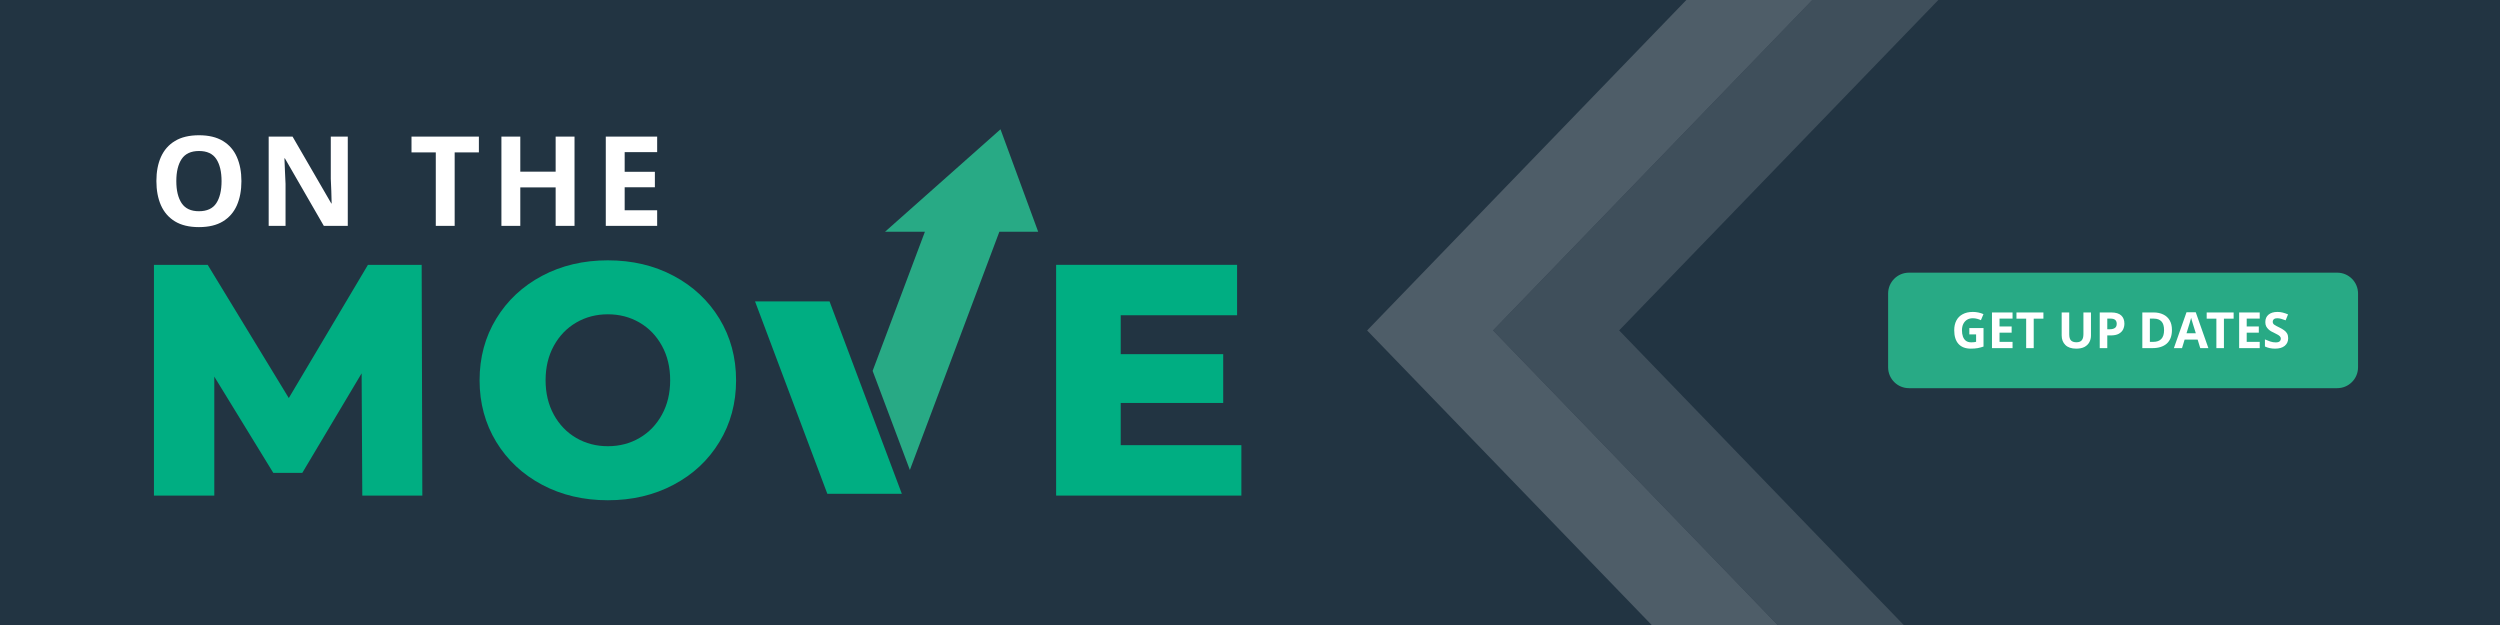
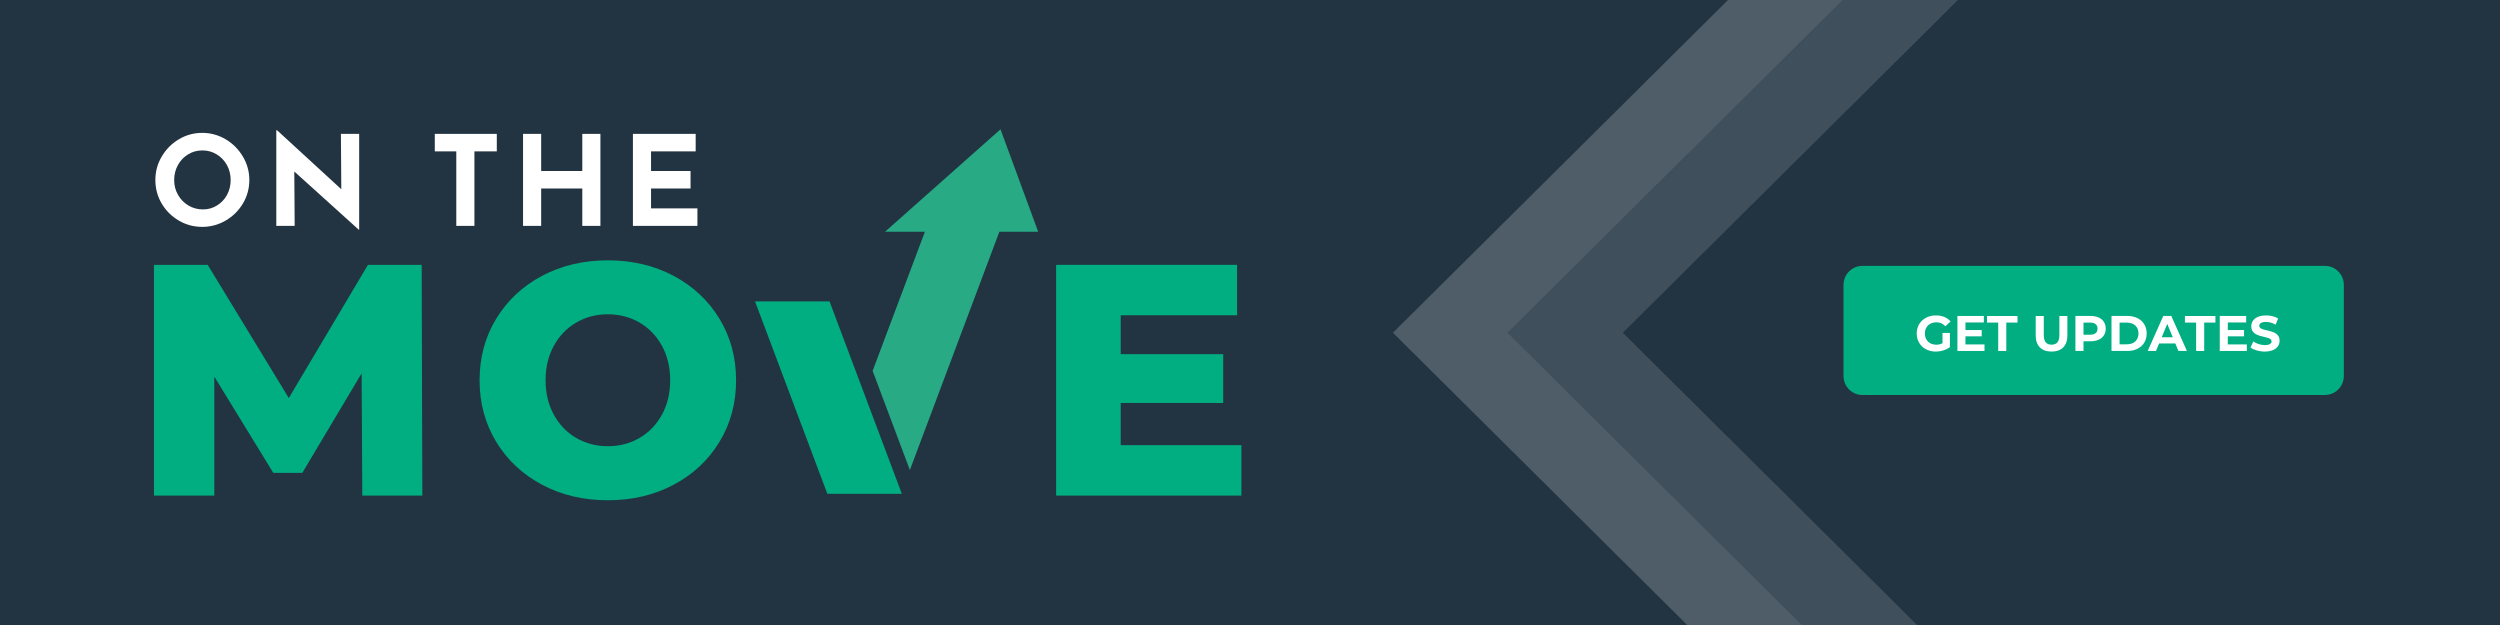
<svg xmlns="http://www.w3.org/2000/svg" id="Layer_1" data-name="Layer 1" viewBox="0 0 600 150">
  <defs>
    <style>
-       .cls-1 {
-         font-size: 30px;
-         letter-spacing: .07em;
-       }
- 
-       .cls-1, .cls-2, .cls-3, .cls-4 {
+       .cls-1, .cls-2 {
        fill: #fff;
      }

-       .cls-1, .cls-4 {
-         font-family: JosefinSans-Bold, 'Josefin Sans';
-         font-weight: 700;
-       }
- 
-       .cls-5, .cls-6 {
-         fill: #28aa85;
+       .cls-2 {
+         opacity: .67;
      }

      .cls-3 {
-         opacity: .67;
-       }
- 
-       .cls-7 {
        opacity: .2;
      }

      .cls-4 {
-         font-size: 12px;
+         fill: #28aa85;
      }

-       .cls-8 {
-         letter-spacing: -.06em;
-       }
- 
-       .cls-6, .cls-9 {
+       .cls-4, .cls-5 {
        fill-rule: evenodd;
      }

-       .cls-10, .cls-9 {
+       .cls-6, .cls-5 {
        fill: #00ae82;
      }

-       .cls-11 {
-         letter-spacing: -.05em;
-       }
- 
-       .cls-12 {
+       .cls-7 {
        fill: #223442;
      }
    </style>
  </defs>
-   <rect class="cls-12" x="-46.81" y="-50.03" width="709.43" height="222.62" />
-   <text class="cls-1" transform="translate(35.8 54.21)">
-     <tspan x="0" y="0">ON THE</tspan>
-   </text>
+   <rect class="cls-7" x="-2.01" y="-1.46" width="603.34" height="153.42" />
  <g>
-     <polygon class="cls-6" points="239.85 55.61 218.37 112.8 209.43 89.01 221.98 55.61 212.42 55.61 240.12 31.03 249.16 55.61 239.85 55.61 239.85 55.61 239.85 55.61" />
-     <polygon class="cls-9" points="181.21 72.34 198.56 118.51 216.44 118.51 199.09 72.34 181.21 72.34 181.21 72.34 181.21 72.34" />
+     <path class="cls-1" d="m38.81,37.59c1.01-1.74,2.38-3.12,4.11-4.16,1.73-1.03,3.6-1.54,5.62-1.54s3.89.52,5.62,1.54c1.73,1.03,3.11,2.42,4.14,4.16s1.54,3.61,1.54,5.61-.51,3.92-1.54,5.64-2.41,3.08-4.14,4.09c-1.73,1.01-3.61,1.52-5.62,1.52s-3.92-.5-5.64-1.52c-1.72-1.01-3.09-2.38-4.1-4.09s-1.51-3.6-1.51-5.64.5-3.87,1.51-5.61Zm3.9,9.15c.61,1.08,1.44,1.94,2.49,2.57s2.21.95,3.5.95,2.37-.32,3.39-.95c1.02-.63,1.82-1.48,2.4-2.55.58-1.07.87-2.25.87-3.55s-.3-2.52-.9-3.6c-.6-1.08-1.42-1.93-2.45-2.56-1.03-.63-2.17-.95-3.43-.95s-2.41.31-3.44.95c-1.03.63-1.84,1.48-2.44,2.56-.6,1.08-.9,2.28-.9,3.6s.3,2.46.92,3.54Z" />
+     <path class="cls-1" d="m86.2,32.13v22.98h-.12l-15.45-13.95.09,13.05h-4.41v-22.95h.18l15.42,14.16-.09-13.29h4.38Z" />
+     <path class="cls-1" d="m119.23,32.13v4.2h-5.37v17.88h-4.35v-17.88h-5.16v-4.2h14.88Z" />
+     <path class="cls-1" d="m144.1,54.21h-4.35v-8.97h-9.87v8.97h-4.35v-22.08h4.35v8.91h9.87v-8.91h4.35v22.08Z" />
+     <path class="cls-1" d="m166.96,32.13v4.2h-10.71v4.71h9.48v4.2h-9.48v4.77h11.13v4.2h-15.48v-22.08h15.06Z" />
  </g>
-   <g class="cls-7">
+   <g>
+     <polygon class="cls-4" points="239.85 55.61 218.37 112.8 209.43 89.01 221.98 55.61 212.42 55.61 240.12 31.03 249.16 55.61 239.85 55.61 239.85 55.61 239.85 55.61" />
+     <polygon class="cls-5" points="181.21 72.34 198.56 118.51 216.44 118.51 199.09 72.34 181.21 72.34 181.21 72.34 181.21 72.34" />
+   </g>
+   <g class="cls-3">
    <g>
-       <polygon class="cls-2" points="448.11 -13.62 448.11 -13.62 418.98 16.54 448.11 -13.62" />
-       <polygon class="cls-2" points="418.98 16.54 418.98 16.54 358.35 79.3 418.98 16.54 418.98 16.54" />
-       <path class="cls-2" d="m418.98,142.06l-60.63-62.76,60.63-62.76h0s29.13-30.15,29.13-30.15h-30.24l-89.76,92.92,80.93,83.77h30.24l-20.3-21.01Zm-3.1-139h0s0,0,0,0l-60.63,62.76L415.88,3.06Z" />
-       <polygon class="cls-2" points="415.88 3.06 415.88 3.06 415.88 3.06 415.88 3.06" />
-       <path class="cls-3" d="m418.98,16.54l-60.63,62.76,60.63,62.76,20.3,21.01h30.24l-35.42-36.66-15.12-15.65-30.39-31.46,30.39-31.46,15.12-15.65,44.25-45.81h-30.24l-29.13,30.15h0Zm27.26,143.24l-.12.12-.12-.12h.23Z" />
+       <polygon class="cls-1" points="443.77 -1.46 443.77 -1.46 417.2 24.93 443.77 -1.46" />
+       <polygon class="cls-1" points="417.2 24.93 417.2 24.93 361.88 79.86 417.2 24.93 417.2 24.93" />
+       <path class="cls-1" d="m417.2,134.79l-55.31-54.93,55.31-54.93h0s26.58-26.39,26.58-26.39h-27.59l-81.89,81.32,73.83,73.32h27.59l-18.52-18.39Zm-2.83-121.65h0s0,0,0,0l-55.31,54.93,55.31-54.93Z" />
+       <polygon class="cls-1" points="414.37 13.14 414.37 13.14 414.37 13.14 414.37 13.14" />
+       <path class="cls-2" d="m417.2,24.93l-55.31,54.93,55.31,54.93,18.52,18.39h27.59l-32.31-32.09-13.8-13.7-27.72-27.53,27.72-27.53,13.8-13.7L471.36-1.46h-27.59l-26.58,26.39h0Zm24.87,125.36l-.11.1-.11-.1h.21Z" />
    </g>
  </g>
  <g>
-     <path class="cls-10" d="m86.95,118.95l-.16-29.35-14.24,23.89h-6.96l-14.16-23.1v28.56h-14.48v-55.38h12.9l19.46,31.96,18.99-31.96h12.9l.16,55.38h-14.4Z" />
-     <path class="cls-10" d="m130.1,116.34c-4.67-2.48-8.33-5.91-11-10.28-2.66-4.38-4-9.31-4-14.79s1.33-10.42,4-14.79c2.66-4.38,6.33-7.8,11-10.28,4.67-2.48,9.93-3.72,15.78-3.72s11.12,1.24,15.78,3.72c4.67,2.48,8.33,5.91,11,10.28,2.66,4.38,4,9.31,4,14.79s-1.33,10.42-4,14.79c-2.66,4.38-6.33,7.81-11,10.28-4.67,2.48-9.93,3.72-15.78,3.72s-11.11-1.24-15.78-3.72Zm23.38-11.23c2.27-1.32,4.06-3.18,5.38-5.58,1.32-2.4,1.98-5.15,1.98-8.27s-.66-5.87-1.98-8.27c-1.32-2.4-3.11-4.26-5.38-5.58-2.27-1.32-4.8-1.98-7.59-1.98s-5.33.66-7.59,1.98c-2.27,1.32-4.06,3.18-5.38,5.58-1.32,2.4-1.98,5.16-1.98,8.27s.66,5.87,1.98,8.27c1.32,2.4,3.11,4.26,5.38,5.58,2.27,1.32,4.8,1.98,7.59,1.98s5.33-.66,7.59-1.98Z" />
-     <path class="cls-10" d="m297.93,106.84v12.1h-44.46v-55.38h43.43v12.1h-27.93v9.34h24.6v11.71h-24.6v10.13h28.95Z" />
+     <path class="cls-6" d="m86.95,118.95l-.16-29.35-14.24,23.89h-6.96l-14.16-23.1v28.56h-14.48v-55.38h12.9l19.46,31.96,18.99-31.96h12.9l.16,55.38h-14.4Z" />
+     <path class="cls-6" d="m130.1,116.34c-4.67-2.48-8.33-5.91-11-10.28-2.66-4.38-4-9.31-4-14.79s1.33-10.42,4-14.79c2.66-4.38,6.33-7.8,11-10.28,4.67-2.48,9.93-3.72,15.78-3.72s11.12,1.24,15.78,3.72c4.67,2.48,8.33,5.91,11,10.28,2.66,4.38,4,9.31,4,14.79s-1.33,10.42-4,14.79c-2.66,4.38-6.33,7.81-11,10.28-4.67,2.48-9.93,3.72-15.78,3.72s-11.11-1.24-15.78-3.72Zm23.38-11.23c2.27-1.32,4.06-3.18,5.38-5.58,1.32-2.4,1.98-5.15,1.98-8.27s-.66-5.87-1.98-8.27c-1.32-2.4-3.11-4.26-5.38-5.58-2.27-1.32-4.8-1.98-7.59-1.98s-5.33.66-7.59,1.98c-2.27,1.32-4.06,3.18-5.38,5.58-1.32,2.4-1.98,5.16-1.98,8.27s.66,5.87,1.98,8.27c1.32,2.4,3.11,4.26,5.38,5.58,2.27,1.32,4.8,1.98,7.59,1.98s5.33-.66,7.59-1.98Z" />
+     <path class="cls-6" d="m297.93,106.84v12.1h-44.46v-55.38h43.43v12.1h-27.93v9.34h24.6v11.71h-24.6v10.13h28.95Z" />
  </g>
-   <rect class="cls-5" x="453.15" y="65.44" width="112.78" height="27.72" rx="5" ry="5" />
-   <text class="cls-4" transform="translate(468.31 83.55)">
-     <tspan x="0" y="0">GET UP</tspan>
-     <tspan class="cls-11" x="44.77" y="0">D</tspan>
-     <tspan class="cls-8" x="53.42" y="0">A</tspan>
-     <tspan x="61.06" y="0">TES</tspan>
-   </text>
+   <rect class="cls-6" x="442.44" y="63.81" width="120.08" height="30.99" rx="4.56" ry="4.56" />
+   <g>
+     <path class="cls-1" d="m466.2,79.9h1.78v3.41c-.92.7-2.19,1.07-3.39,1.07-2.64,0-4.58-1.81-4.58-4.34s1.94-4.34,4.62-4.34c1.48,0,2.7.5,3.51,1.45l-1.25,1.15c-.61-.65-1.32-.95-2.17-.95-1.63,0-2.75,1.09-2.75,2.69s1.12,2.69,2.72,2.69c.53,0,1.02-.1,1.51-.36v-2.46Z" />
+     <path class="cls-1" d="m476.28,82.67v1.56h-6.5v-8.4h6.34v1.56h-4.41v1.82h3.9v1.51h-3.9v1.94h4.57Z" />
+     <path class="cls-1" d="m479.57,77.42h-2.69v-1.58h7.32v1.58h-2.69v6.81h-1.94v-6.81Z" />
+     <path class="cls-1" d="m488.57,80.54v-4.7h1.94v4.63c0,1.6.7,2.25,1.87,2.25s1.87-.66,1.87-2.25v-4.63h1.92v4.7c0,2.47-1.42,3.84-3.8,3.84s-3.8-1.37-3.8-3.84Z" />
+     <path class="cls-1" d="m505.38,78.88c0,1.87-1.4,3.03-3.65,3.03h-1.69v2.31h-1.94v-8.4h3.63c2.24,0,3.65,1.16,3.65,3.05Zm-1.97,0c0-.92-.6-1.46-1.79-1.46h-1.58v2.91h1.58c1.19,0,1.79-.54,1.79-1.45Z" />
+     <path class="cls-1" d="m506.76,75.83h3.81c2.75,0,4.63,1.66,4.63,4.2s-1.88,4.2-4.63,4.2h-3.81v-8.4Zm3.72,6.8c1.67,0,2.76-1,2.76-2.6s-1.09-2.6-2.76-2.6h-1.78v5.21h1.78Z" />
+     <path class="cls-1" d="m522.08,82.43h-3.9l-.74,1.8h-1.99l3.74-8.4h1.92l3.75,8.4h-2.04l-.74-1.8Zm-.61-1.48l-1.33-3.21-1.33,3.21h2.66Z" />
+     <path class="cls-1" d="m527.07,77.42h-2.69v-1.58h7.32v1.58h-2.69v6.81h-1.94v-6.81Z" />
+     <path class="cls-1" d="m539.24,82.67v1.56h-6.5v-8.4h6.34v1.56h-4.41v1.82h3.9v1.51h-3.9v1.94h4.57Z" />
+     <path class="cls-1" d="m540.13,83.4l.66-1.46c.71.52,1.76.88,2.77.88,1.15,0,1.62-.38,1.62-.9,0-1.57-4.88-.49-4.88-3.61,0-1.43,1.15-2.61,3.54-2.61,1.06,0,2.13.25,2.91.74l-.6,1.48c-.78-.44-1.58-.66-2.33-.66-1.15,0-1.59.43-1.59.96,0,1.55,4.88.48,4.88,3.56,0,1.4-1.16,2.6-3.56,2.6-1.33,0-2.67-.4-3.42-.97Z" />
+   </g>
</svg>
